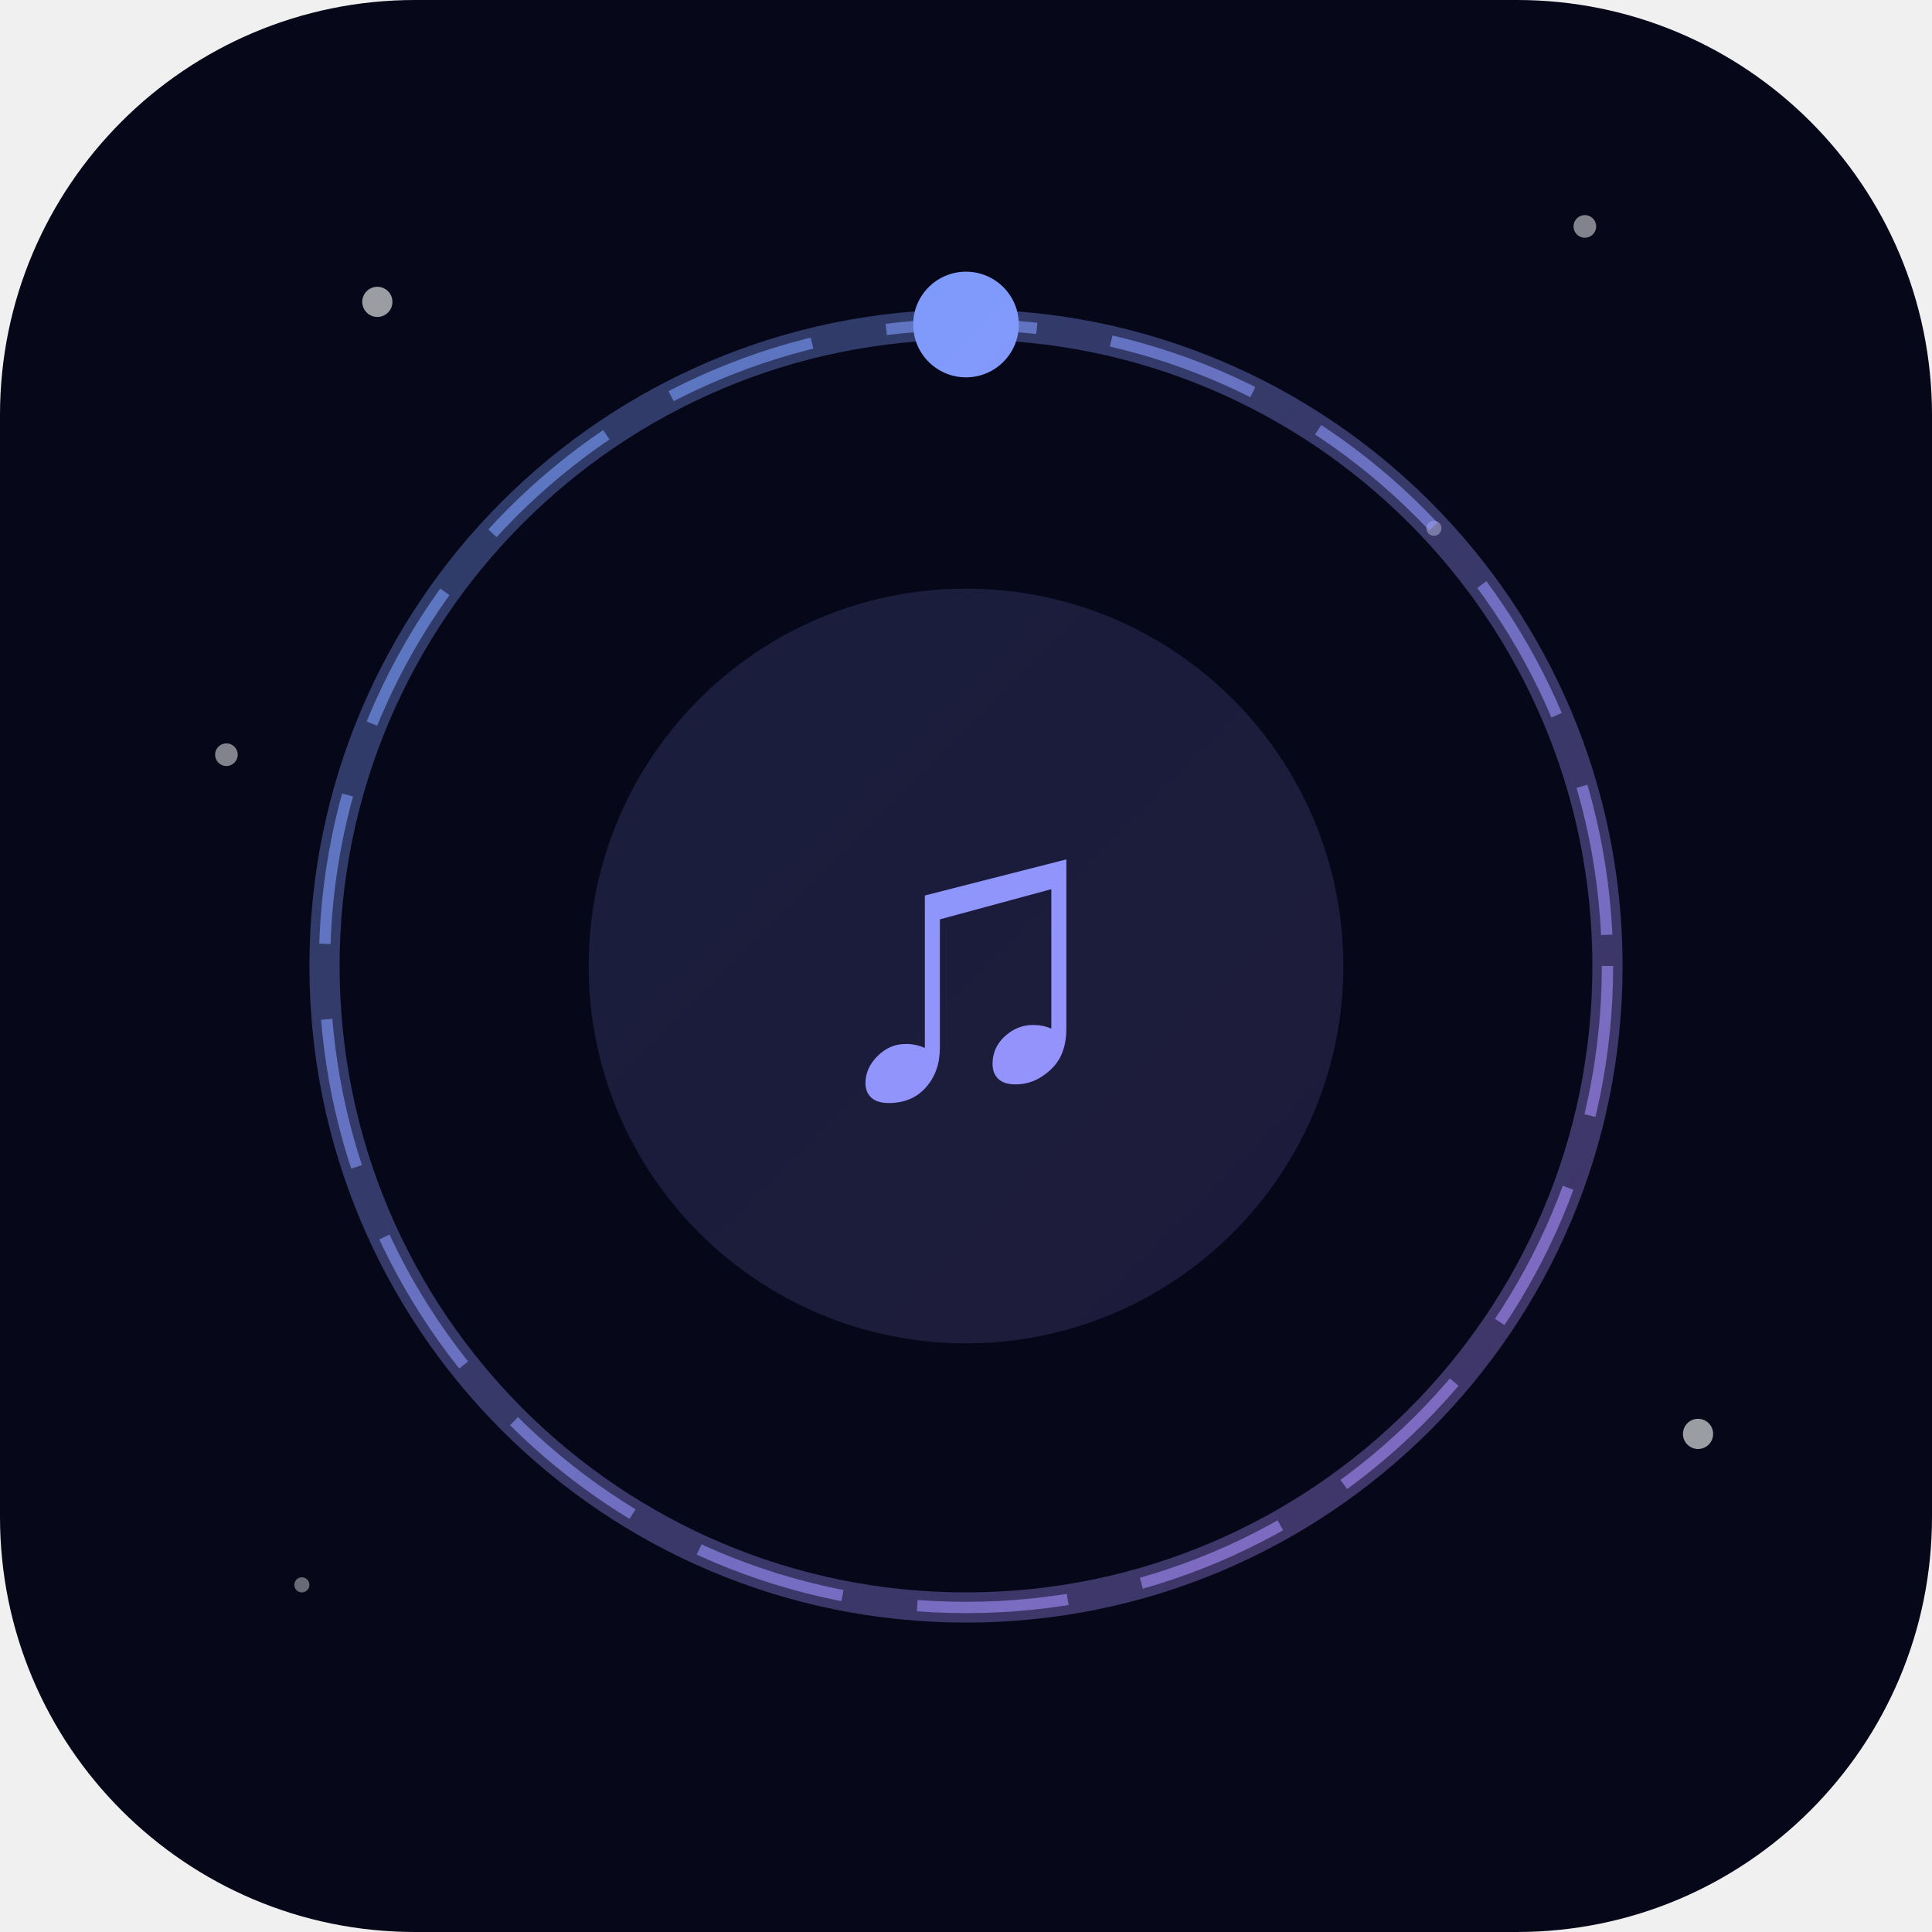
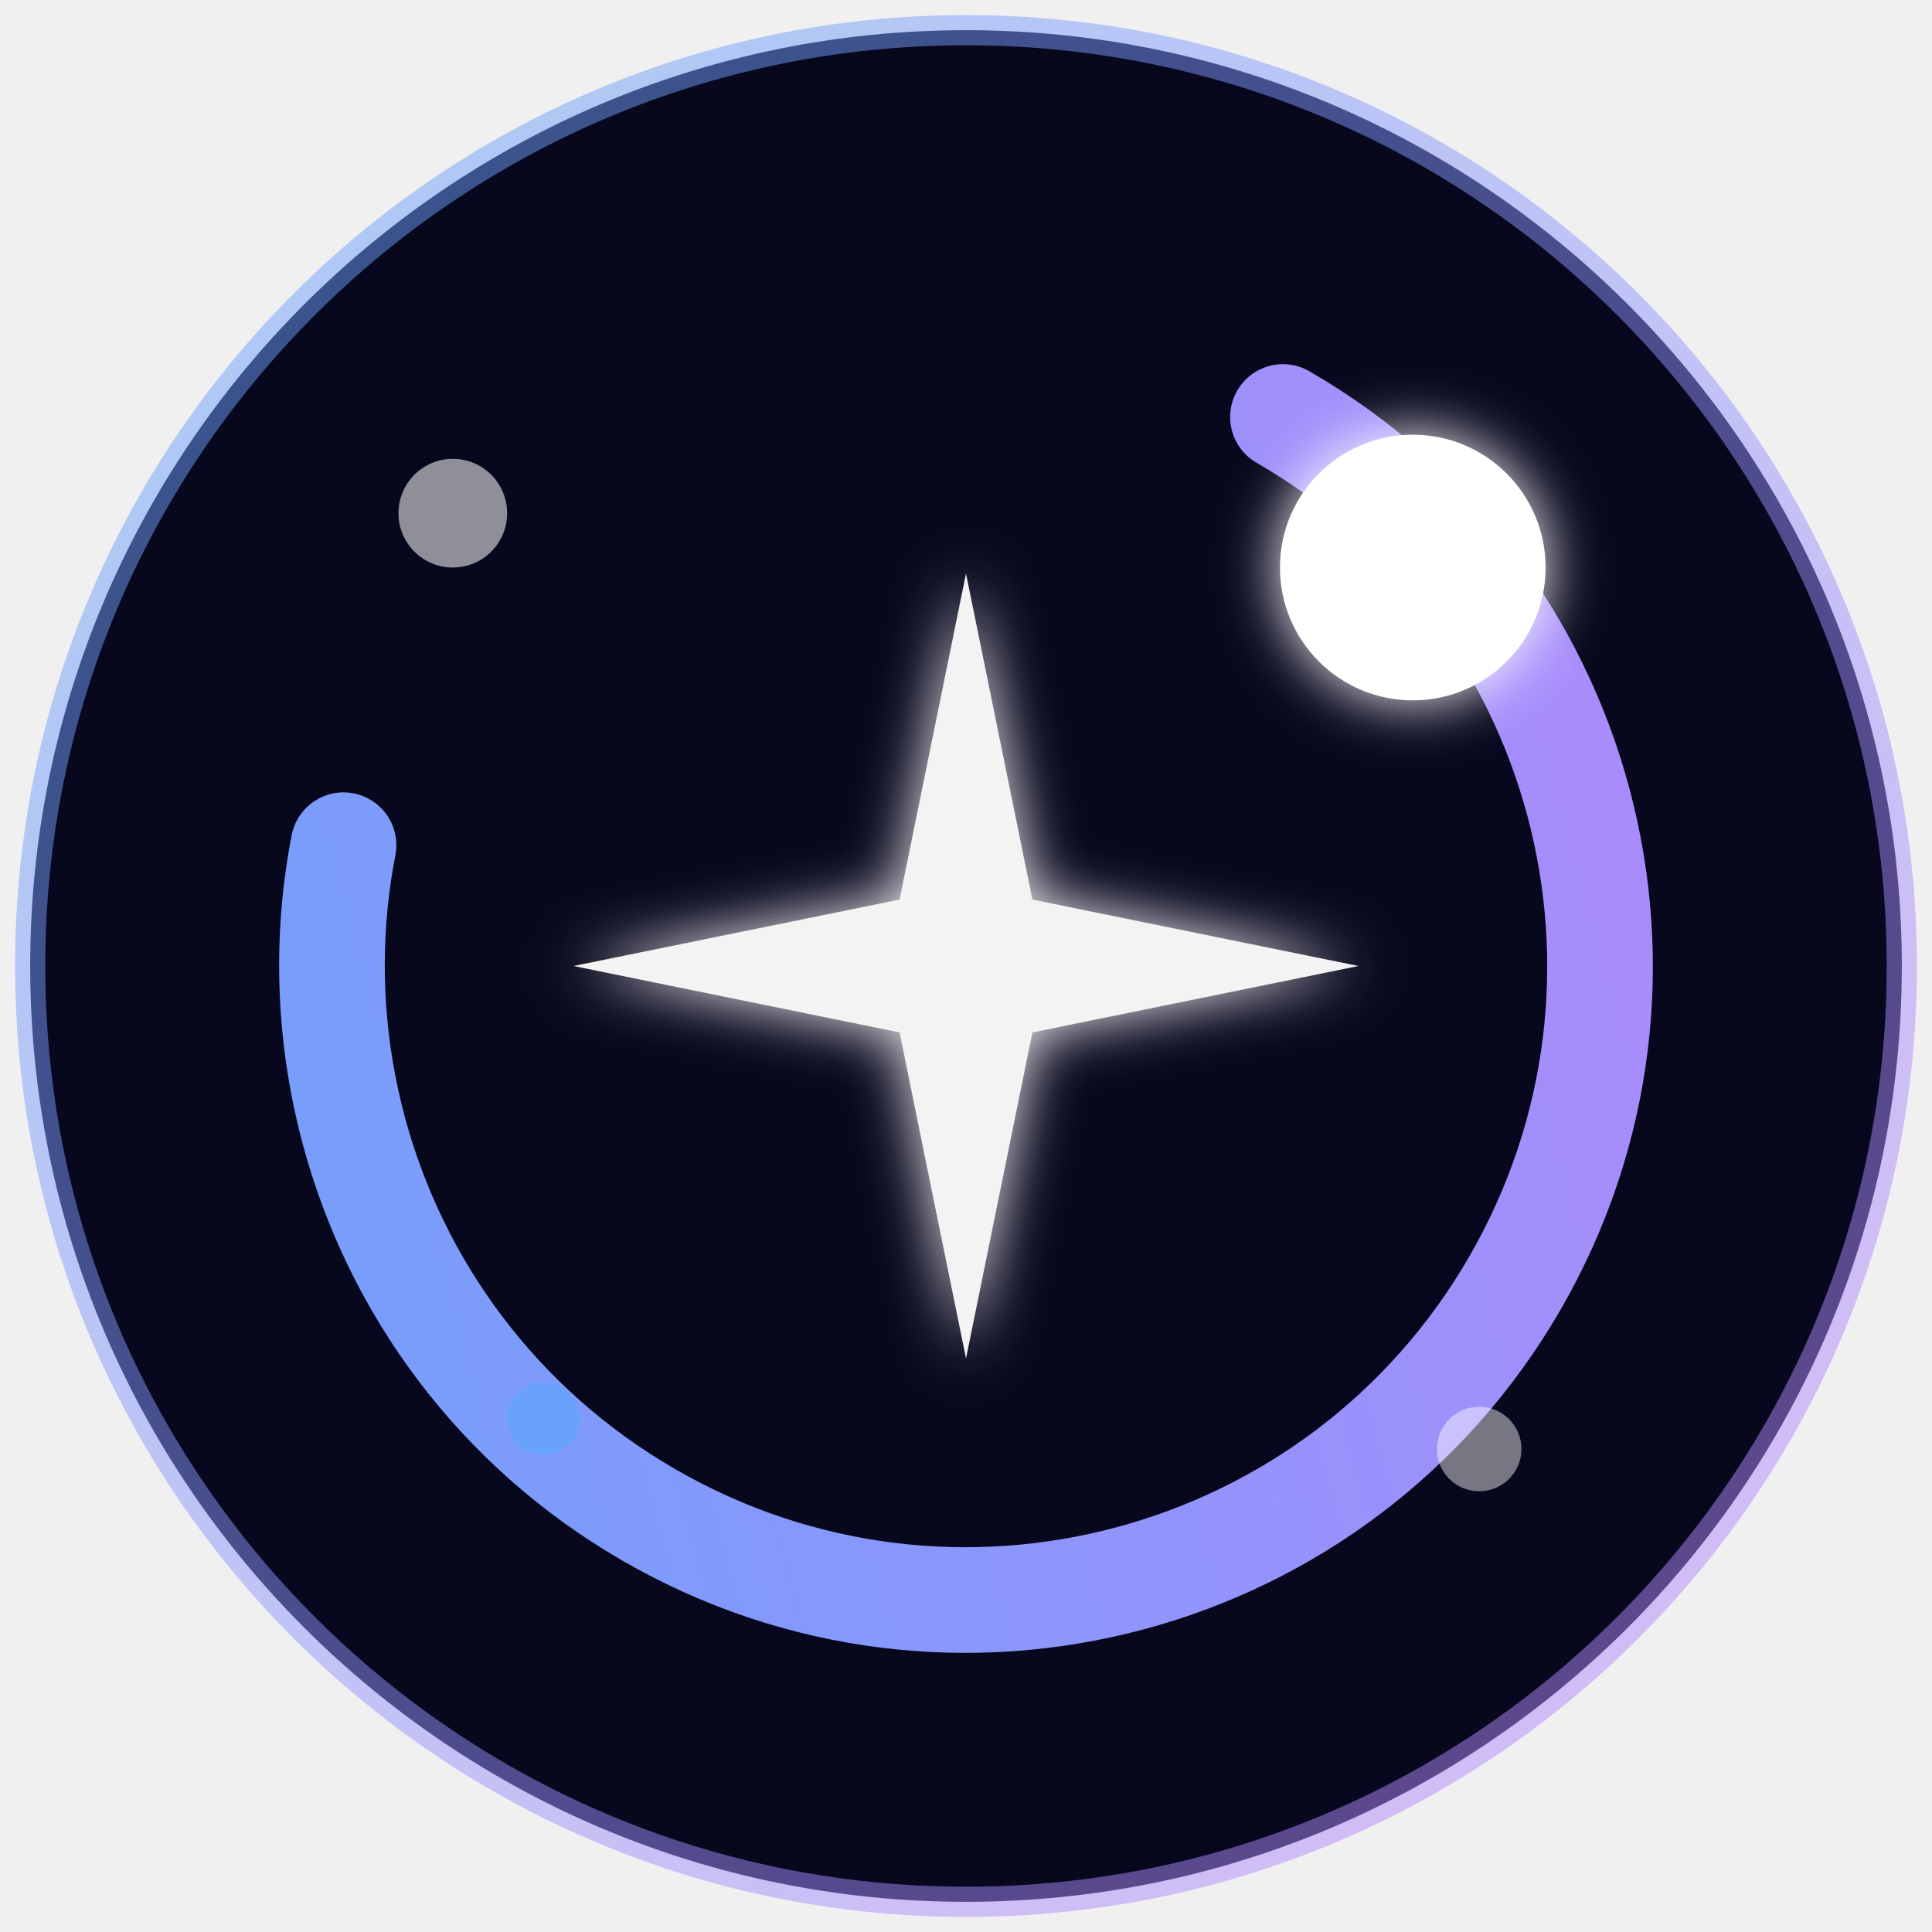
<svg xmlns="http://www.w3.org/2000/svg" viewBox="0 0 512 512">
-   <rect width="512" height="512" rx="110" fill="#07071a" />
  <defs>
-     <linearGradient id="g1" x1="0" y1="0" x2="512" y2="512" gradientUnits="userSpaceOnUse">
+     <linearGradient id="lg1" x1="0" y1="0" x2="512" y2="512" gradientUnits="userSpaceOnUse">
      <stop offset="0%" stop-color="#60a5fa" />
      <stop offset="100%" stop-color="#c084fc" />
    </linearGradient>
+     <filter id="glow" x="-50%" y="-50%" width="200%" height="200%">
+       <feGaussianBlur stdDeviation="8" result="blur" />
+       <feMerge>
+         <feMergeNode in="blur" />
+         <feMergeNode in="SourceGraphic" />
+       </feMerge>
+     </filter>
  </defs>
-   <circle cx="100" cy="80" r="4" fill="white" opacity="0.6" />
-   <circle cx="420" cy="60" r="3" fill="white" opacity="0.5" />
-   <circle cx="380" cy="140" r="2" fill="white" opacity="0.4" />
-   <circle cx="60" cy="200" r="3" fill="white" opacity="0.5" />
-   <circle cx="450" cy="380" r="4" fill="white" opacity="0.6" />
-   <circle cx="80" cy="420" r="2" fill="white" opacity="0.4" />
-   <circle cx="256" cy="256" r="170" stroke="url(#g1)" stroke-width="8" fill="none" opacity="0.35" />
-   <circle cx="256" cy="256" r="170" stroke="url(#g1)" stroke-width="3" fill="none" opacity="0.6" stroke-dasharray="40 20" />
-   <circle cx="256" cy="86" r="14" fill="url(#g1)" />
-   <circle cx="256" cy="256" r="100" fill="url(#g1)" opacity="0.15" />
-   <text x="256" y="290" font-size="110" text-anchor="middle" fill="url(#g1)" font-family="Arial">♫</text>
+   <circle cx="256" cy="256" r="248" fill="#07071e" />
+   <circle cx="256" cy="256" r="248" stroke="url(#lg1)" stroke-width="8" fill="none" opacity="0.5" />
+   <circle cx="256" cy="256" r="168" stroke="url(#lg1)" stroke-width="28" fill="none" stroke-dasharray="736 320" stroke-linecap="round" transform="rotate(-60 256 256)" />
+   <circle cx="374.4" cy="150.4" r="35.2" fill="white" filter="url(#glow)" />
+   <path d="M256 152 L273.6 238.4 L360 256 L273.6 273.6 L256 360 L238.4 273.6 L152 256 L238.4 238.4 Z" fill="white" opacity="0.95" filter="url(#glow)" />
+   <circle cx="120" cy="136" r="14.4" fill="white" opacity="0.55" />
+   <circle cx="392" cy="384" r="11.2" fill="white" opacity="0.45" />
+   <circle cx="144" cy="376" r="9.6" fill="#60a5fa" opacity="0.7" />
</svg>
